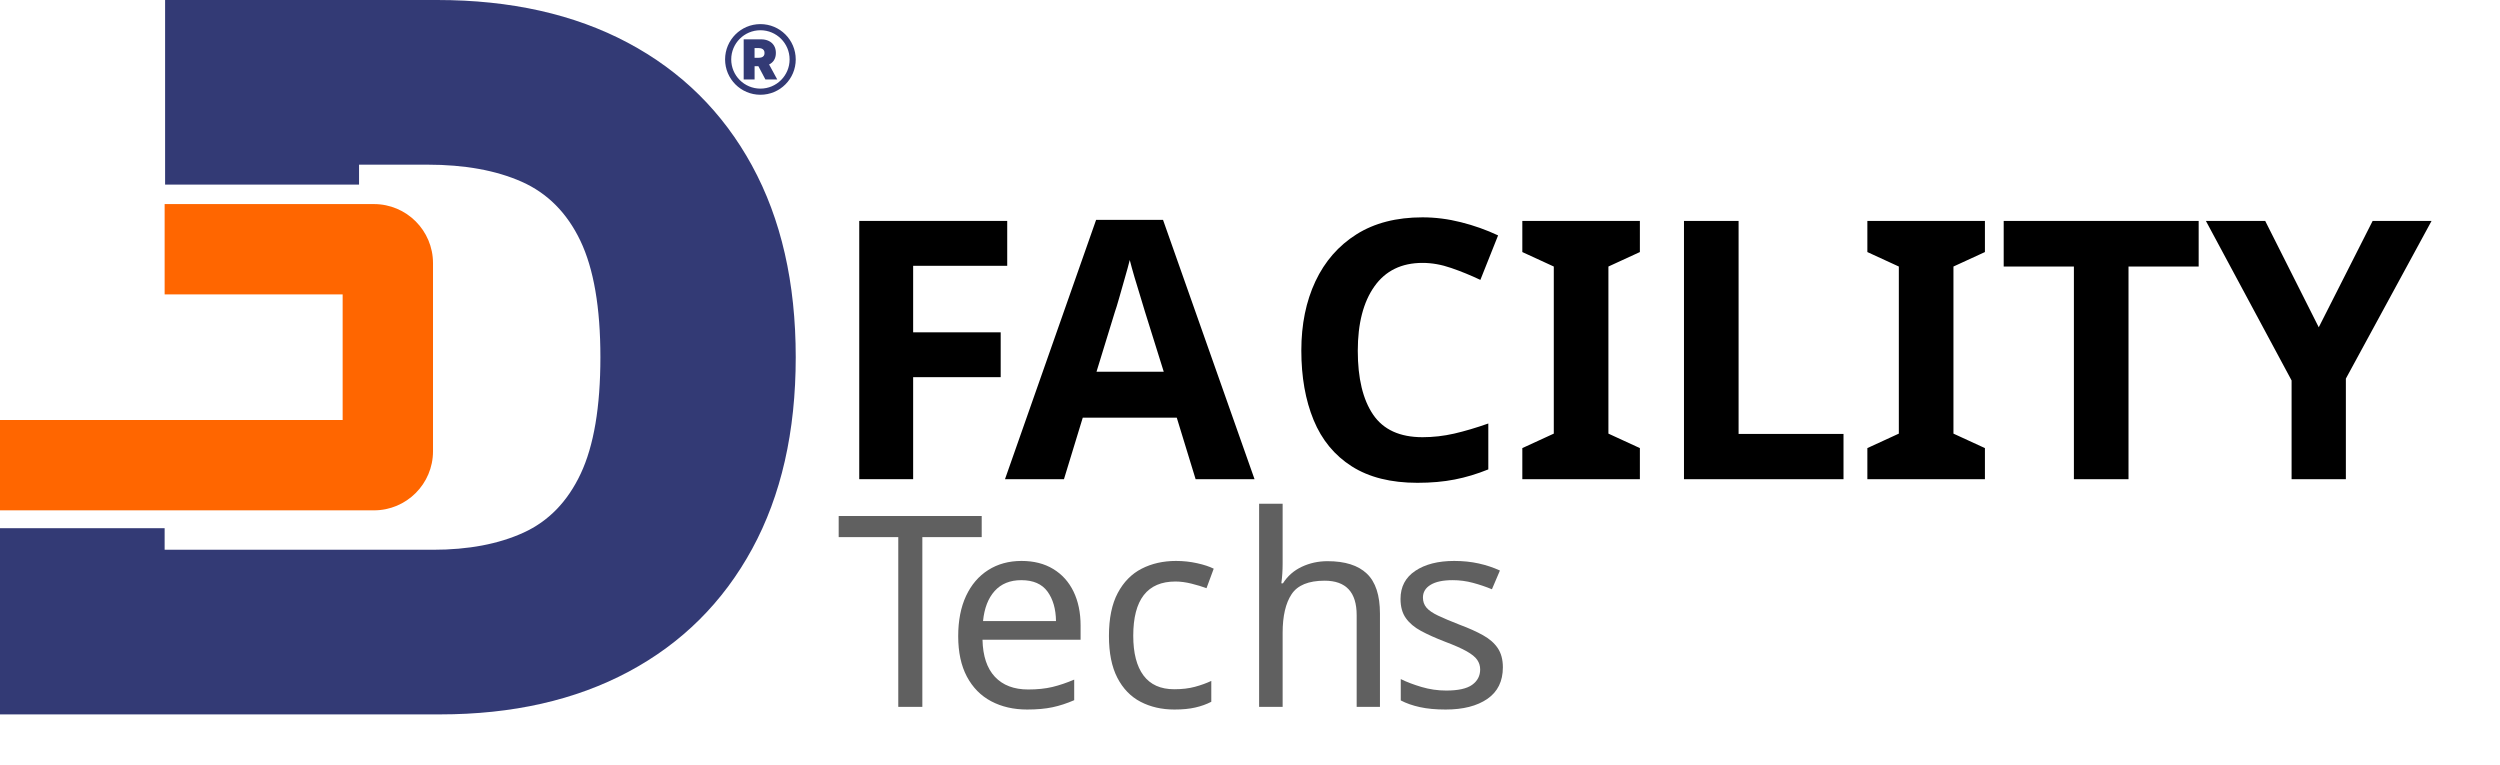
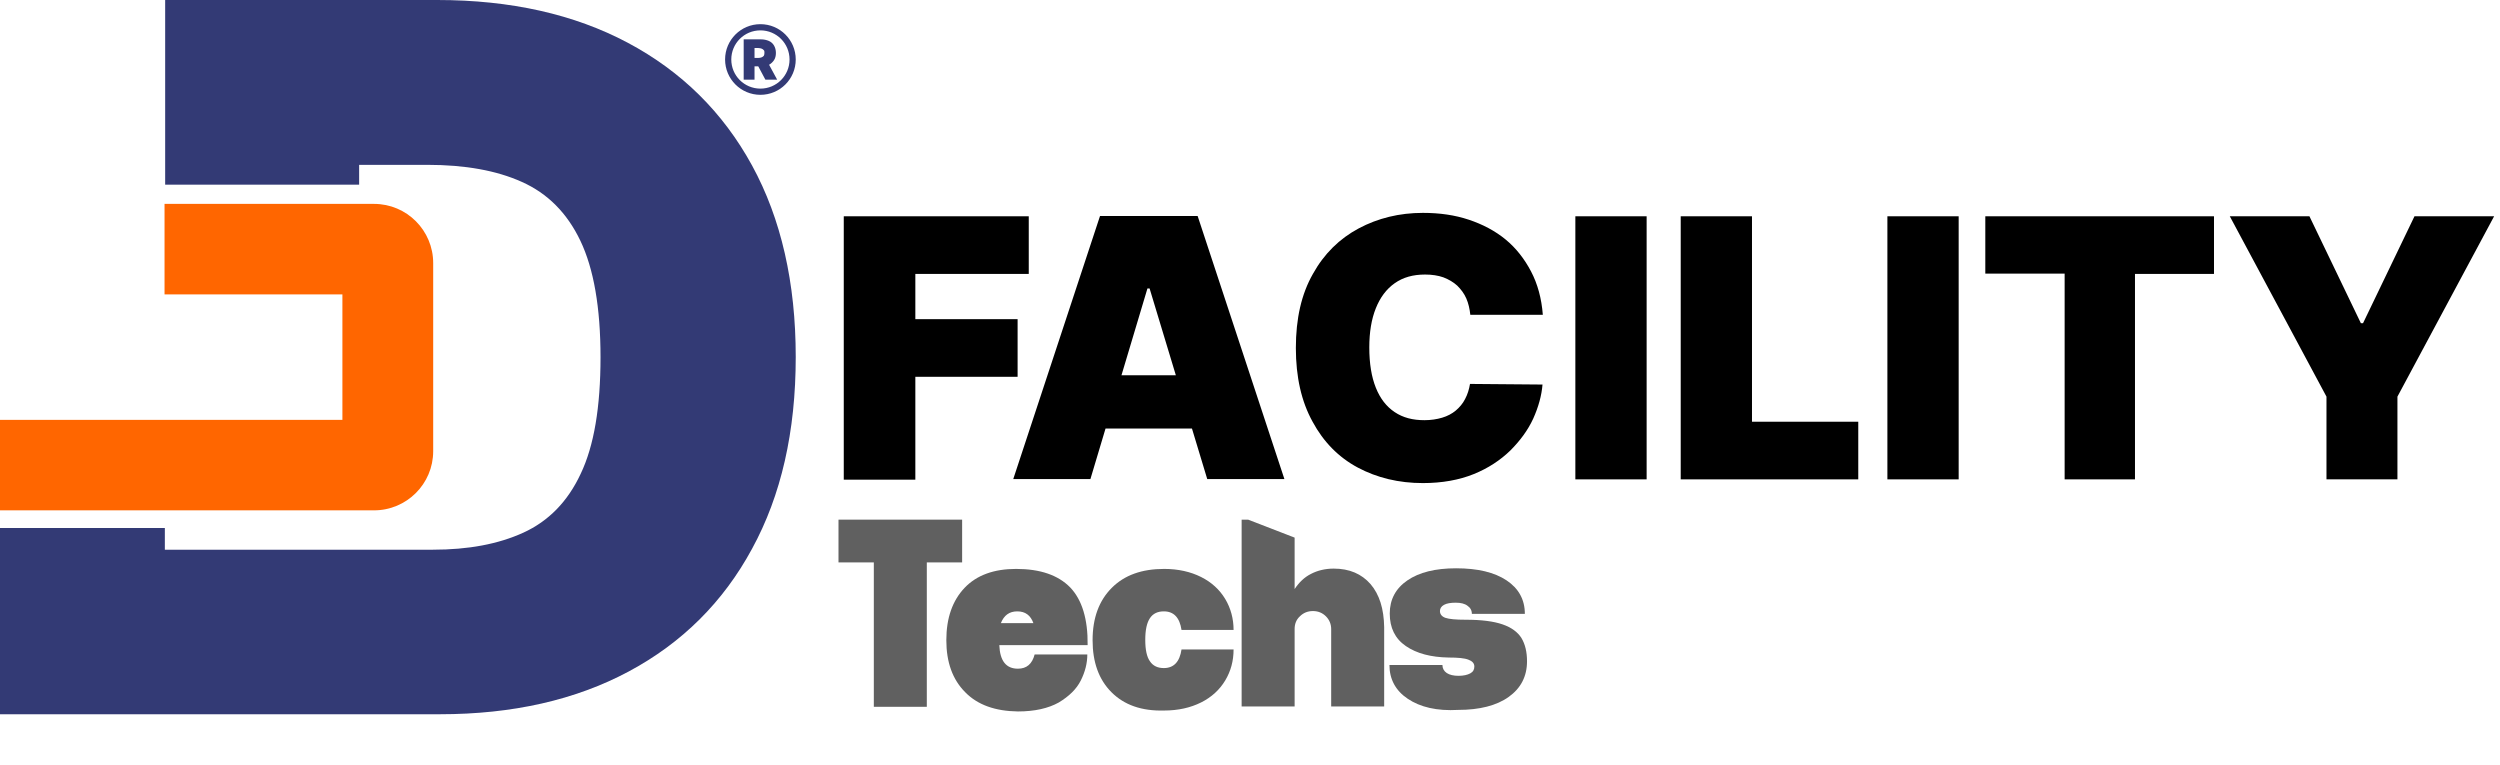
- <svg xmlns="http://www.w3.org/2000/svg" id="Layer_2" data-name="Layer 2" viewBox="0 0 806.8 246.75">
-   <defs>
-     <style>
-       .cls-1 {
-         letter-spacing: -.08em;
-       }
- 
-       .cls-2 {
-         fill: #f60;
-       }
- 
-       .cls-3 {
-         font-family: InterV-Black, 'Inter V';
-         font-size: 116.72px;
-         font-variation-settings: 'wght' 900, 'slnt' 0;
-         font-weight: 800;
-       }
- 
-       .cls-4 {
-         fill: #333a75;
-       }
- 
-       .cls-5 {
-         letter-spacing: -.03em;
-       }
- 
-       .cls-6 {
-         letter-spacing: -.09em;
-       }
- 
-       .cls-7 {
-         fill: #606060;
-         font-family: Introvert-Regular, Introvert;
-         font-size: 86.26px;
-       }
- 
-       .cls-8 {
-         letter-spacing: 0em;
-       }
-     </style>
-   </defs>
-   <g id="Layer_1-2" data-name="Layer 1">
+ <svg xmlns="http://www.w3.org/2000/svg" version="1.1" id="Layer_2_00000158028059575993882890000002457981815341960610_" x="0px" y="0px" viewBox="0 0 806.8 246.8" style="enable-background:new 0 0 806.8 246.8;" xml:space="preserve">
+   <style type="text/css">
+ 	.st0{fill:#606060;}
+ 	.st1{fill:#FF6600;}
+ 	.st2{fill:#333A75;}
+ </style>
+   <g>
    <g>
-       <text class="cls-3" transform="translate(266.8 154.64)">
-         <tspan class="cls-6" x="0" y="0">F</tspan>
-         <tspan class="cls-5" x="57.53" y="0">A</tspan>
-         <tspan x="146.4" y="0">CILITY</tspan>
-       </text>
-       <text class="cls-7" transform="translate(269.8 228.12)">
-         <tspan class="cls-1" x="0" y="0">T</tspan>
-         <tspan x="34.68" y="0">ec</tspan>
-         <tspan class="cls-8" x="129.21" y="0">h</tspan>
-         <tspan x="177.77" y="0">s</tspan>
-       </text>
-       <path class="cls-2" d="m110.58,65.85h-57.45v29.16h57.45v40.53H0v29.16h120.67c10.53,0,19.07-8.54,19.07-19.07v-60.7c0-10.53-8.54-19.07-19.07-19.07h-10.09Z" />
-       <path class="cls-4" d="m242.67,53.41c-9.42-17.22-22.78-30.43-40.07-39.62C185.3,4.6,164.79,0,141.08,0H53.28v59.58h62.59v-6.44h22.06c12.01,0,22.16,1.84,30.45,5.52,8.29,3.68,14.6,10.02,18.91,19.02,4.31,9.01,6.47,21.54,6.47,37.6s-2.12,28.59-6.36,37.6c-4.24,9.01-10.4,15.35-18.46,19.02-8.07,3.68-17.81,5.52-29.21,5.52H53.13v-6.97H0v60.1h141.98c23.41,0,43.71-4.6,60.9-13.79,17.18-9.19,30.47-22.4,39.85-39.62,9.38-17.22,14.07-37.84,14.07-61.86s-4.71-44.63-14.13-61.86Z" />
+       <path d="M272.3,154.6V69.8H332v18.6h-36.6v14.6h33v18.6h-33v33.2H272.3z" />
+       <path d="M351.9,154.6H327l28-84.9h31.5l28,84.9h-24.9l-18.6-61.5h-0.7L351.9,154.6z M347.2,121.1H394v17.2h-46.8V121.1z" />
+       <path d="M497.9,101.6h-23.4c-0.2-1.9-0.6-3.7-1.3-5.3c-0.7-1.6-1.7-2.9-2.9-4.1c-1.2-1.1-2.7-2-4.5-2.7c-1.7-0.6-3.7-0.9-5.9-0.9    c-3.9,0-7.1,0.9-9.8,2.8c-2.7,1.9-4.7,4.6-6.1,8.1c-1.4,3.5-2.1,7.7-2.1,12.6c0,5.2,0.7,9.5,2.1,13c1.4,3.5,3.4,6.1,6.1,7.9    c2.7,1.8,5.8,2.6,9.6,2.6c2.1,0,4-0.3,5.7-0.8s3.2-1.3,4.4-2.3c1.2-1,2.3-2.3,3-3.7c0.8-1.5,1.3-3.1,1.6-4.9l23.4,0.2    c-0.3,3.6-1.3,7.2-3,11c-1.7,3.7-4.2,7.1-7.4,10.3c-3.2,3.1-7.1,5.7-11.8,7.6c-4.7,1.9-10.2,2.9-16.4,2.9c-7.8,0-14.8-1.7-21-5    c-6.2-3.3-11.1-8.3-14.6-14.8c-3.6-6.5-5.4-14.4-5.4-23.8c0-9.5,1.8-17.4,5.5-23.9c3.6-6.5,8.6-11.4,14.8-14.7    c6.2-3.3,13.1-5,20.7-5c5.4,0,10.3,0.7,14.8,2.2c4.5,1.5,8.5,3.6,11.9,6.4c3.4,2.8,6.1,6.3,8.2,10.3    C496.2,91.6,497.5,96.3,497.9,101.6z" />
+       <path d="M531.4,69.8v84.9h-23V69.8H531.4z" />
+       <path d="M542.4,154.6V69.8h23v66.3h34.3v18.6H542.4z" />
+       <path d="M632.1,69.8v84.9h-23V69.8H632.1z" />
+       <path d="M640.7,88.3V69.8h73.8v18.6h-25.5v66.3h-22.7V88.3H640.7z" />
+       <path d="M719.6,69.8h25.7l16.6,34.5h0.7l16.6-34.5h25.7l-31.2,58.2v26.7h-22.9v-26.7L719.6,69.8z" />
+     </g>
+     <g>
+       <path class="st0" d="M282,181.5h-11.4v-13.8h39.9v13.8h-11.4v46.6H282V181.5z" />
+       <path class="st0" d="M311.5,223.4c-4.1-4.1-6.1-9.7-6.1-16.8c0-7.2,2-12.8,5.9-16.9c3.9-4.1,9.5-6.1,16.6-6.1c7.8,0,13.6,2,17.5,6    c3.8,4,5.7,10.2,5.6,18.6h-28.5c0.2,5.1,2.2,7.6,6,7.6c2.8,0,4.6-1.5,5.4-4.6h17c0,2.8-0.7,5.6-2.1,8.4c-1.4,2.8-3.8,5.1-7.1,7.1    c-3.4,1.9-7.8,2.9-13.2,2.9C321.2,229.5,315.5,227.5,311.5,223.4z M333.5,201.1c-0.9-2.5-2.6-3.8-5.2-3.8c-2.6,0-4.3,1.3-5.3,3.8    H333.5z" />
+       <path class="st0" d="M358.7,223.4c-4.1-4.1-6.1-9.7-6.1-16.8c0-7.2,2.1-12.8,6.2-16.9c4.1-4.1,9.7-6.1,16.9-6.1    c4.5,0,8.5,0.9,11.9,2.6c3.4,1.7,6,4.1,7.8,7.1s2.7,6.4,2.7,10h-16.8c-0.6-4-2.5-6-5.7-6c-2,0-3.5,0.7-4.5,2.2    c-1,1.5-1.5,3.8-1.5,7c0,3.2,0.5,5.5,1.5,6.9c1,1.5,2.5,2.2,4.5,2.2c3.2,0,5.1-2,5.7-6h16.8c0,3.7-0.9,7-2.7,10    c-1.8,3-4.4,5.4-7.8,7.1c-3.4,1.7-7.4,2.6-11.9,2.6C368.4,229.5,362.8,227.5,358.7,223.4z" />
+       <path class="st0" d="M400.7,167.7h2.1l15,5.8v16.6c1.4-2.1,3.1-3.8,5.3-4.9c2.1-1.1,4.6-1.7,7.3-1.7c5.1,0,9,1.7,11.9,5    c2.9,3.4,4.3,8,4.4,13.9v0.1v0.5v25h-17.1v-25c0-1.6-0.6-3-1.7-4.1c-1.1-1.1-2.5-1.7-4.2-1.7c-1.7,0-3.1,0.6-4.2,1.7    c-1.2,1.1-1.7,2.5-1.7,4.1v25h-17.1V167.7z" />
+       <path class="st0" d="M454.3,225.5c-3.9-2.6-5.9-6.3-5.9-10.9h17.1c0,1.1,0.5,2,1.4,2.6c0.9,0.6,2.2,0.9,3.8,0.9    c1.6,0,2.9-0.3,3.8-0.8s1.3-1.2,1.3-2.2c0-1-0.6-1.7-1.9-2.2c-1.2-0.5-3.4-0.7-6.4-0.7c-5.7-0.1-10.3-1.3-13.8-3.7    c-3.5-2.4-5.2-5.9-5.2-10.5c0-4.5,1.9-8.1,5.7-10.7c3.8-2.6,9-3.9,15.7-3.9c7,0,12.4,1.3,16.3,3.9c3.9,2.6,5.9,6.2,5.9,10.8h-17.1    c0-1.1-0.5-2-1.4-2.6c-0.9-0.7-2.2-1-3.8-1c-1.6,0-2.9,0.2-3.8,0.7c-0.9,0.5-1.3,1.2-1.3,2c0,1,0.6,1.8,1.8,2.2    c1.2,0.4,3.3,0.6,6.5,0.6c5.1,0,9,0.5,11.9,1.5c2.9,1,4.9,2.5,6.1,4.4c1.2,2,1.8,4.5,1.8,7.5c0,4.9-2,8.7-5.9,11.5    c-3.9,2.8-9.4,4.2-16.3,4.2C463.7,229.5,458.3,228.2,454.3,225.5z" />
+     </g>
+     <g>
+       <path class="st1" d="M110.6,65.8H53.1V95h57.4v40.5H0v29.2h110.6h10.1c10.5,0,19.1-8.5,19.1-19.1v-10.1V95V84.9    c0-10.5-8.5-19.1-19.1-19.1H110.6z" />
+       <path class="st2" d="M242.7,53.4c-9.4-17.2-22.8-30.4-40.1-39.6C185.3,4.6,164.8,0,141.1,0H53.3v59.6h62.6v-6.4h22.1    c12,0,22.2,1.8,30.4,5.5c8.3,3.7,14.6,10,18.9,19c4.3,9,6.5,21.5,6.5,37.6c0,16.1-2.1,28.6-6.4,37.6c-4.2,9-10.4,15.3-18.5,19    c-8.1,3.7-17.8,5.5-29.2,5.5h-16.5h-7.4H53.3h-0.1v-7H0v7v52.8v0.3h53.3h62.6H142c23.4,0,43.7-4.6,60.9-13.8    c17.2-9.2,30.5-22.4,39.8-39.6c9.4-17.2,14.1-37.8,14.1-61.9C256.8,91.3,252.1,70.6,242.7,53.4z" />
      <g>
-         <path class="cls-4" d="m245.4,7.78c-6.3,0-11.4,5.1-11.4,11.4s5.1,11.4,11.4,11.4,11.4-5.1,11.4-11.4-5.1-11.4-11.4-11.4Zm0,20.82c-5.2,0-9.42-4.22-9.42-9.42s4.22-9.42,9.42-9.42,9.42,4.22,9.42,9.42-4.22,9.42-9.42,9.42Z" />
-         <path class="cls-4" d="m249.77,19.45c.41-.64.62-1.42.62-2.35s-.2-1.71-.6-2.37c-.4-.66-.96-1.16-1.68-1.51-.72-.35-1.56-.53-2.52-.53h-5.59v12.95h3.52v-4.28h1.22l2.27,4.28h3.82l-2.63-4.83c.67-.32,1.2-.78,1.58-1.37Zm-6.26-3.94h1.24c.41,0,.77.06,1.06.17.29.11.52.28.68.52.16.23.24.54.24.91s-.08.66-.24.89c-.16.23-.38.39-.68.5-.29.1-.65.15-1.06.15h-1.24v-3.14Z" />
+         <path class="st2" d="M245.4,7.8c-6.3,0-11.4,5.1-11.4,11.4s5.1,11.4,11.4,11.4c6.3,0,11.4-5.1,11.4-11.4S251.7,7.8,245.4,7.8z      M245.4,28.6c-5.2,0-9.4-4.2-9.4-9.4s4.2-9.4,9.4-9.4c5.2,0,9.4,4.2,9.4,9.4S250.6,28.6,245.4,28.6z" />
+         <path class="st2" d="M249.8,19.4c0.4-0.6,0.6-1.4,0.6-2.3c0-0.9-0.2-1.7-0.6-2.4c-0.4-0.7-1-1.2-1.7-1.5     c-0.7-0.3-1.6-0.5-2.5-0.5H240v13h3.5v-4.3h1.2l2.3,4.3h3.8l-2.6-4.8C248.9,20.5,249.4,20,249.8,19.4z M243.5,15.5h1.2     c0.4,0,0.8,0.1,1.1,0.2c0.3,0.1,0.5,0.3,0.7,0.5c0.2,0.2,0.2,0.5,0.2,0.9c0,0.4-0.1,0.7-0.2,0.9c-0.2,0.2-0.4,0.4-0.7,0.5     c-0.3,0.1-0.6,0.2-1.1,0.2h-1.2V15.5z" />
      </g>
    </g>
  </g>
</svg>
